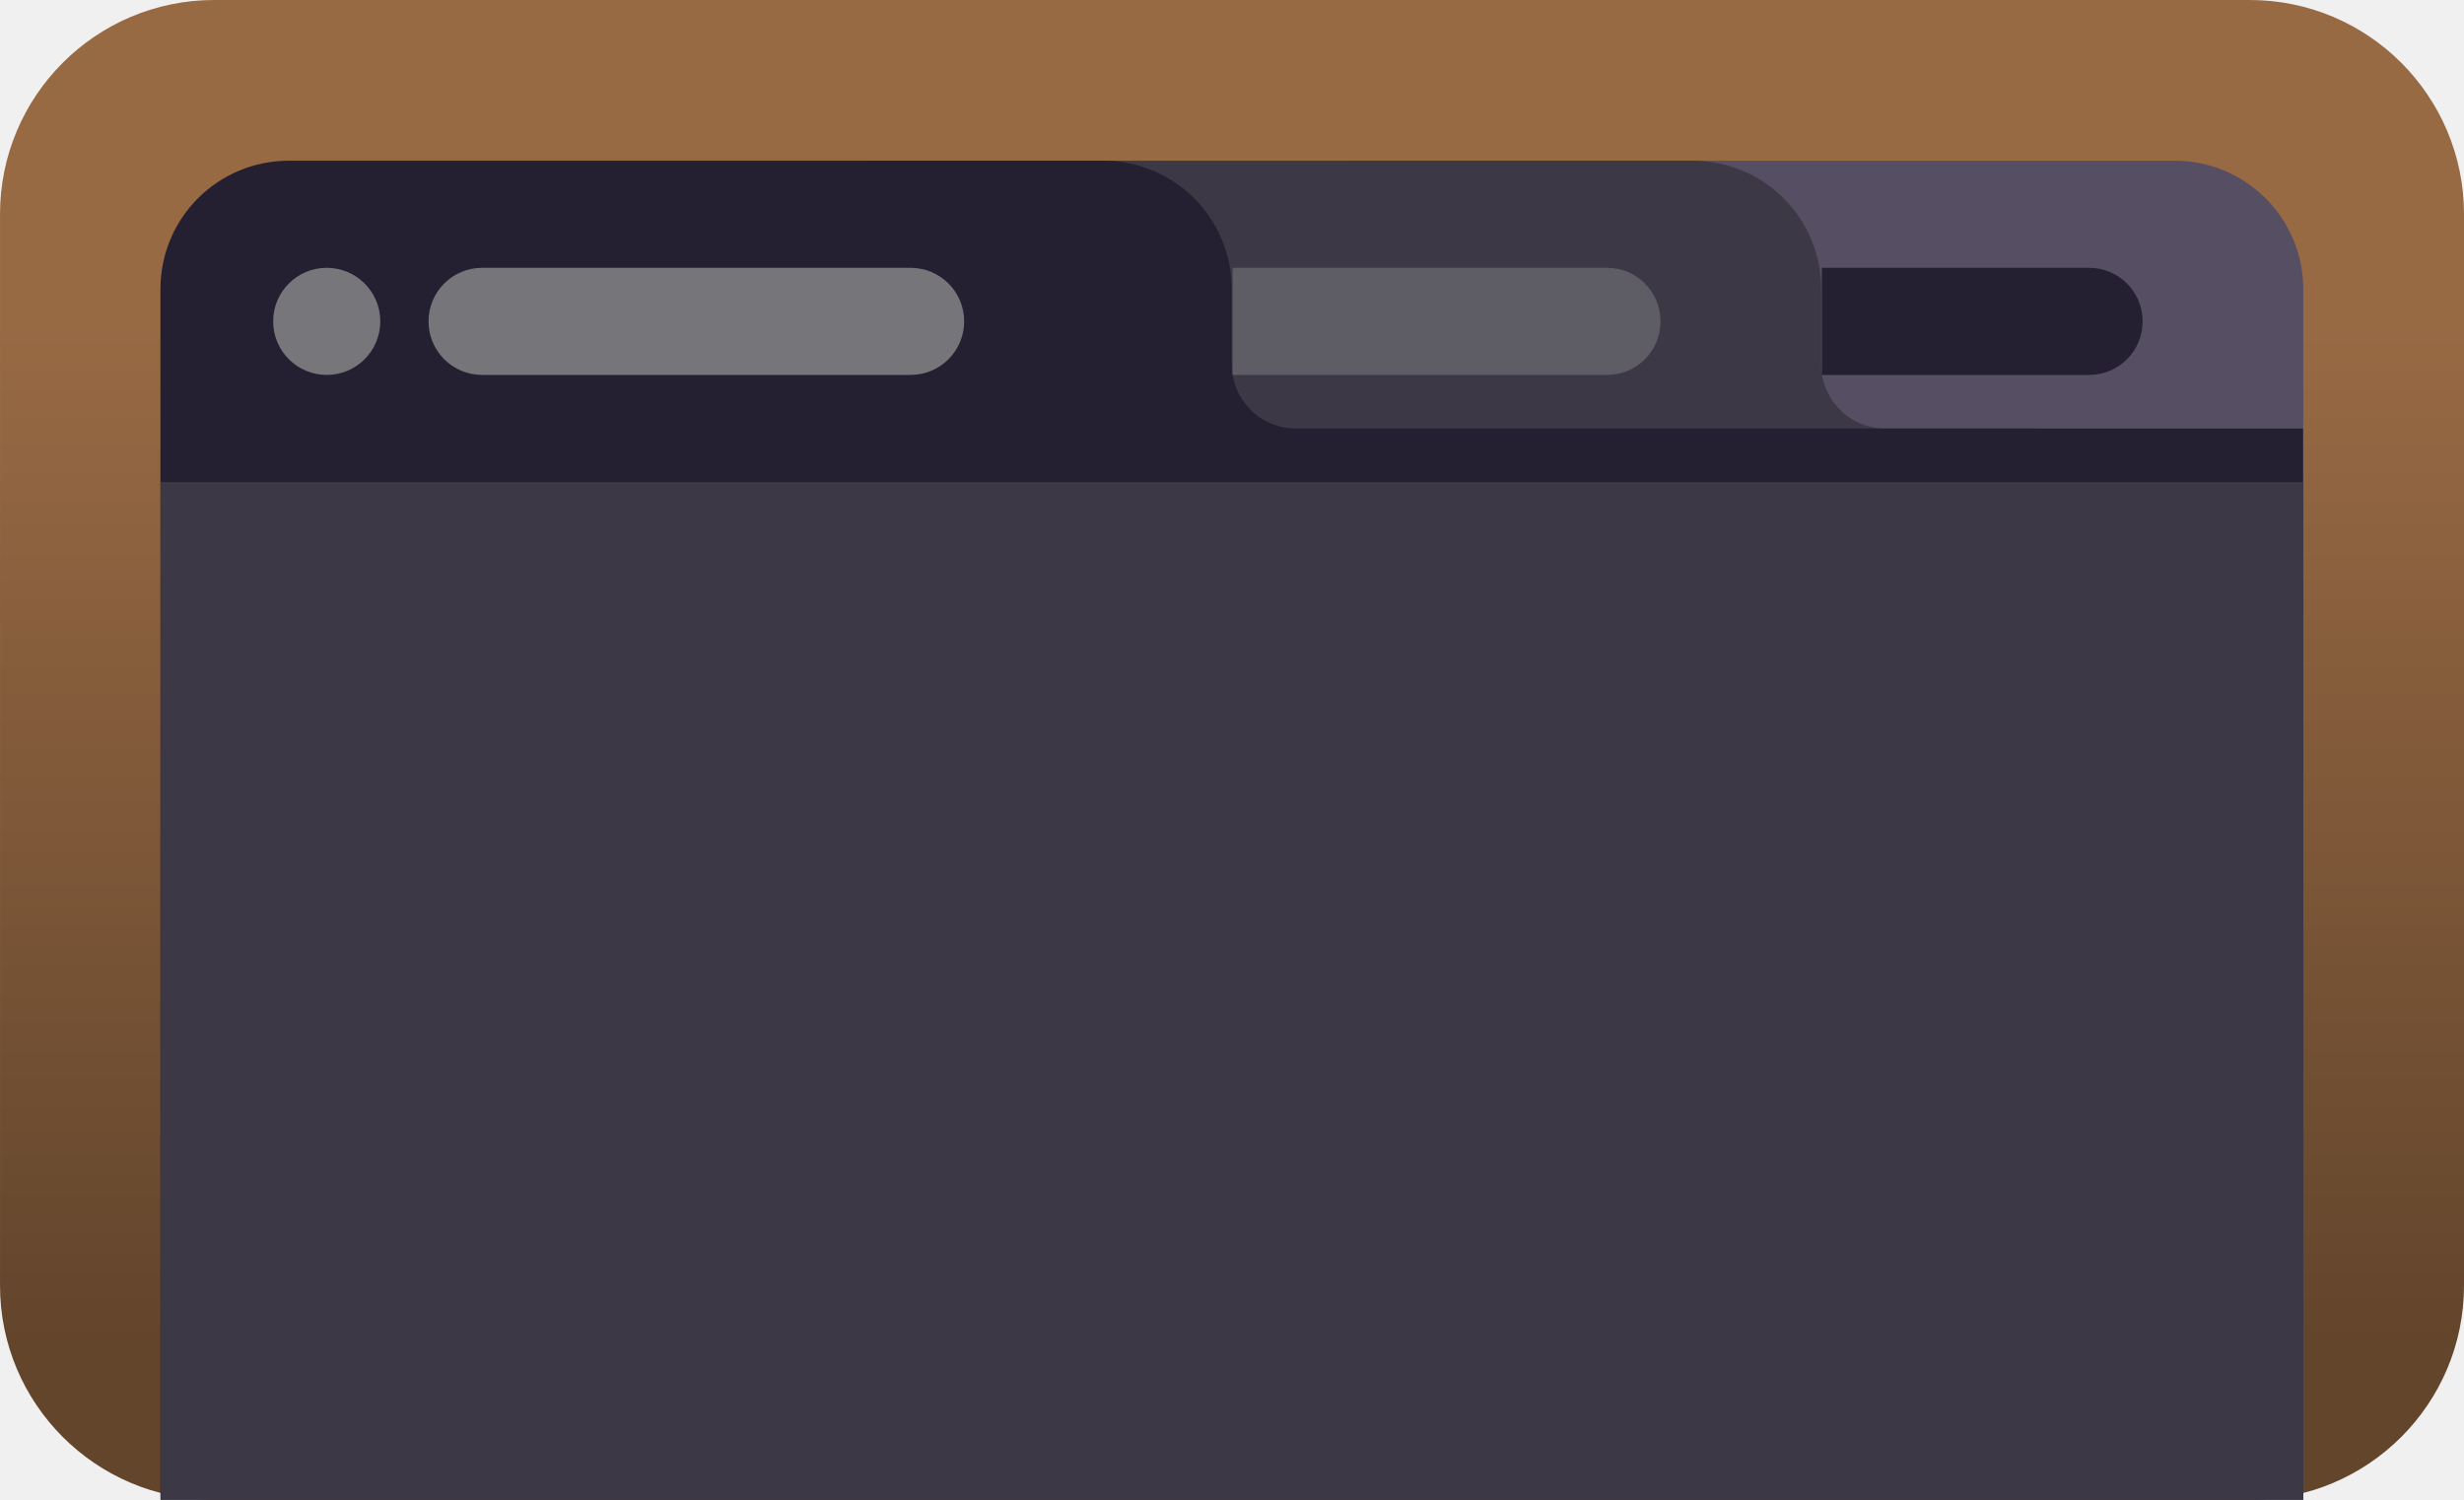
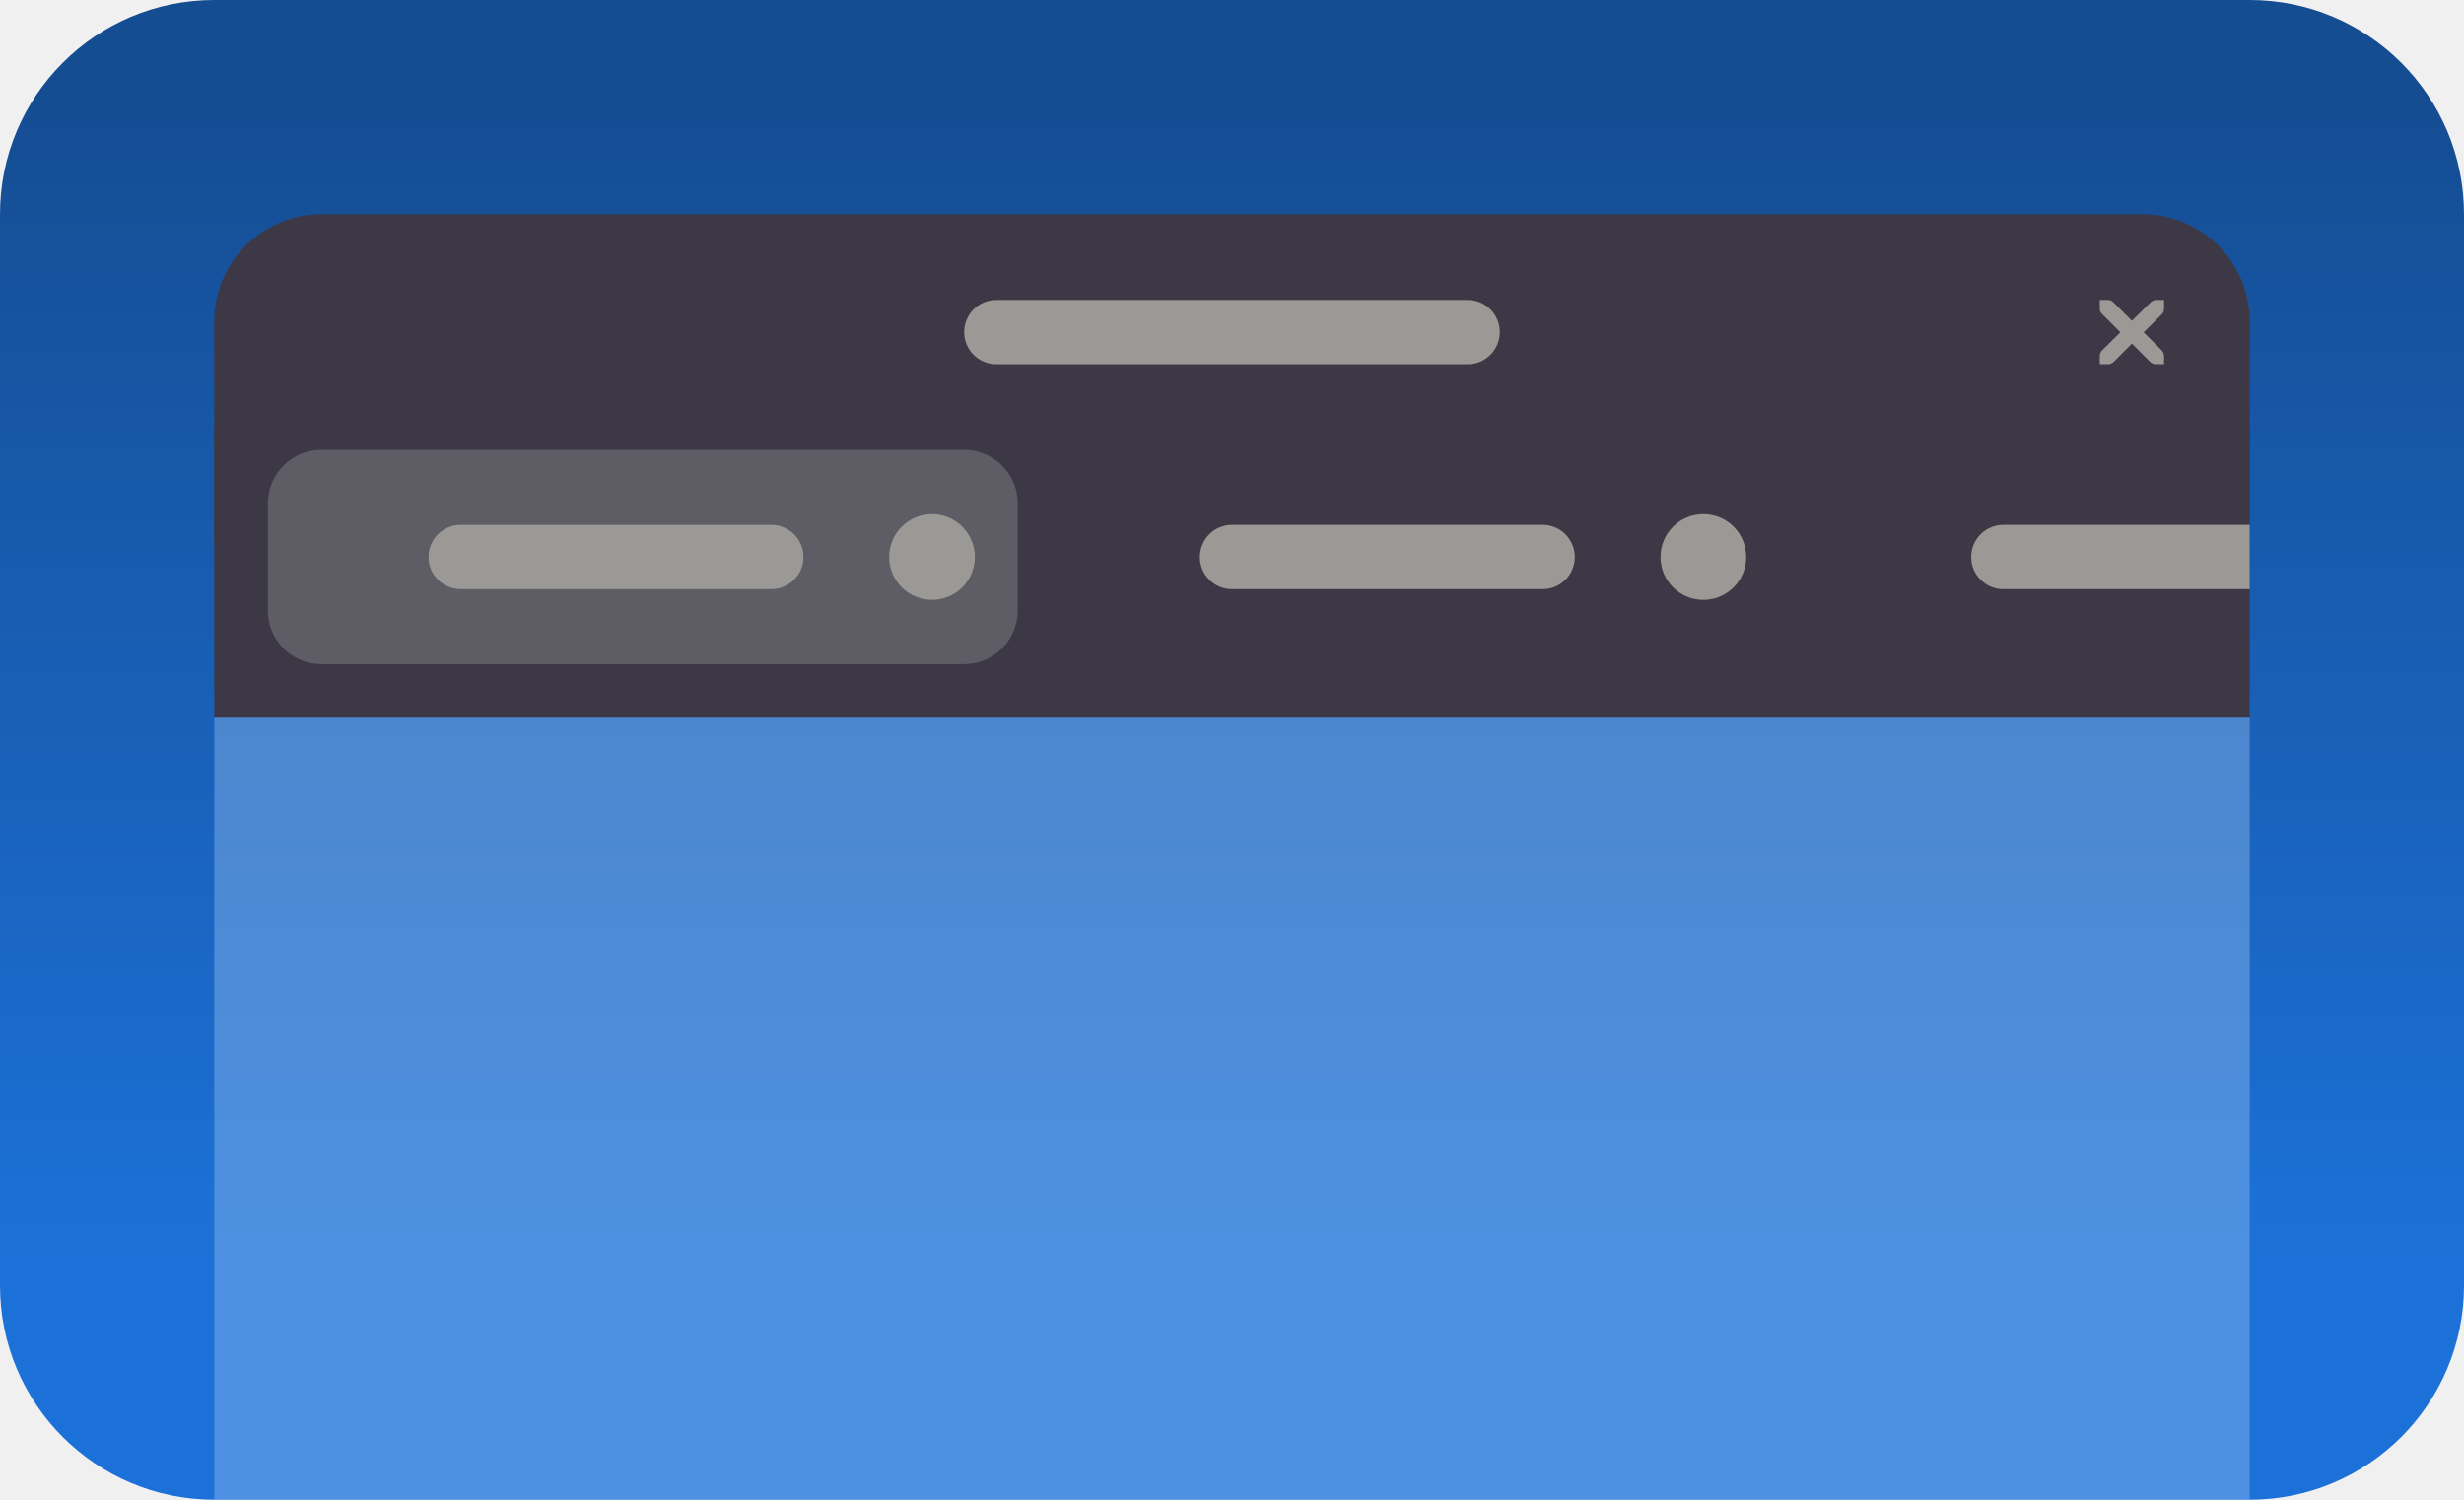
<svg xmlns="http://www.w3.org/2000/svg" xmlns:xlink="http://www.w3.org/1999/xlink" height="140" width="230" version="1.1" id="svg27891">
  <defs id="defs27895">
-     <linearGradient id="linearGradient3">
-       <stop style="stop-color:#986a44;stop-opacity:1;" offset="0" id="stop3" />
-       <stop style="stop-color:#63452c;stop-opacity:1" offset="1" id="stop4" />
+     <linearGradient id="linearGradient18">
+       <stop style="stop-color:#154d93;stop-opacity:1;" offset="0" id="stop17" />
+       <stop style="stop-color:#1c71d8;stop-opacity:1" offset="1" id="stop18" />
    </linearGradient>
-     <linearGradient xlink:href="#linearGradient3" id="linearGradient4" x1="220" y1="30" x2="220" y2="125" gradientUnits="userSpaceOnUse" />
+     <linearGradient xlink:href="#linearGradient18" id="linearGradient3-3" x1="120" y1="10" x2="120" y2="117.818" gradientUnits="userSpaceOnUse" gradientTransform="translate(-0.001)" />
+     <clipPath clipPathUnits="userSpaceOnUse" id="clipPath57-7">
+       <rect style="fill:#ffffff;fill-opacity:1;stroke-width:6;stroke-linecap:round;stroke-linejoin:round" id="rect58-5" width="190" height="120" x="20" y="20" rx="10" ry="10" />
+     </clipPath>
  </defs>
-   <rect style="font-variation-settings:normal;opacity:1;vector-effect:none;fill:url(#linearGradient4);fill-opacity:1;stroke:none;stroke-width:18;stroke-linecap:round;stroke-linejoin:miter;stroke-miterlimit:4;stroke-dasharray:none;stroke-dashoffset:26.4;stroke-opacity:1;-inkscape-stroke:none;stop-color:#000000;stop-opacity:1" width="230" height="140" x="0.001" ry="20" rx="20" id="rect27873" y="0" />
-   <g transform="translate(-2810 -430) scale(3.77953)" id="g27889">
-     <rect style="fill:#564f63;fill-opacity:1;stroke:none;stroke-width:4.762;stroke-linecap:round;stroke-dashoffset:26.4" width="26.458" height="29.104" x="773.906" y="-146.844" ry="3.175" rx="3.175" transform="scale(1 -1)" id="rect27875" />
-     <path style="fill:#3d3846;fill-opacity:1;stroke:none;stroke-width:4.763;stroke-linecap:round;stroke-dashoffset:26.4" d="M765.175 117.74a3.168 3.168 0 0 0-3.175 3.175v14.816a3.168 3.168 0 0 0 3.175 3.175h28.575v-14.552h-3.704c-.88 0-1.588-.708-1.588-1.587v-1.852a3.168 3.168 0 0 0-3.175-3.175z" id="path27879" />
-     <path style="fill:#241f31;fill-opacity:1;stroke:none;stroke-width:18;stroke-linecap:round;stroke-dashoffset:26.4" d="M2277 65c-6.648 0-12 5.352-12 12v113h200V90h-94c-3.324 0-6-2.676-6-6v-7c0-6.648-5.352-12-12-12z" transform="translate(148.167 100.542) scale(.26458)" id="path27881" />
-     <circle style="fill:#77767b;fill-opacity:1;stroke:none;stroke-width:1.058;stroke-linecap:round;stroke-linejoin:round;stroke-dashoffset:26.4;stroke-opacity:1" cx="751.548" cy="121.708" r="1.323" id="circle27883" />
-     <path style="fill:#3d3846;fill-opacity:1;stroke-width:1.058;stroke-linecap:round;stroke-linejoin:round;stroke-dashoffset:26.4" d="M747.448 125.677h52.917v25.135h-52.917z" id="path27887" />
+   <rect style="font-variation-settings:normal;vector-effect:none;fill:url(#linearGradient3-3);fill-opacity:1;stroke:none;stroke-width:18;stroke-linecap:round;stroke-linejoin:miter;stroke-miterlimit:4;stroke-dasharray:none;stroke-dashoffset:26.4;stroke-opacity:1;-inkscape-stroke:none;stop-color:#000000" width="230" height="140" x="0" ry="20" rx="20" id="rect27873-6" y="0" />
+   <g id="g2" transform="translate(-199,-4)">
+     <rect style="fill:#3d3846;fill-opacity:1;stroke-width:6;stroke-linecap:round;stroke-linejoin:round" id="rect1" width="190" height="27" x="219" y="44" />
+     <rect style="fill:#3d3846;fill-opacity:1;stroke-width:6;stroke-linecap:round;stroke-linejoin:round" id="rect23-5" width="190" height="40" x="219" y="24" rx="10" ry="10" />
+     <rect style="fill:#9a9996;fill-opacity:1;stroke-width:18;stroke-linecap:round;stroke-dashoffset:26.4;-inkscape-stroke:none;paint-order:markers stroke fill" id="rect35-6" width="50" height="6" x="289" y="32" rx="3" ry="3" />
+     <g id="g57-2" clip-path="url(#clipPath57-7)" transform="translate(199,6)">
+       <rect style="fill:#5e5c64;fill-opacity:1;stroke-width:6;stroke-linecap:round;stroke-linejoin:round" id="rect20-9" width="70" height="20" x="25" y="40" rx="5" ry="5" />
+       <rect style="fill:#9a9996;fill-opacity:1;stroke-width:18;stroke-linecap:round;stroke-dashoffset:26.4;-inkscape-stroke:none;paint-order:markers stroke fill" id="rect21-1" width="35" height="6" x="40" y="47" rx="3" ry="3" />
+       <rect style="fill:#9a9996;fill-opacity:1;stroke-width:18;stroke-linecap:round;stroke-dashoffset:26.4;-inkscape-stroke:none;paint-order:markers stroke fill" id="rect22-2" width="8" height="8" x="83" y="46" rx="5" ry="5" />
+       <rect style="fill:#9a9996;fill-opacity:1;stroke-width:18;stroke-linecap:round;stroke-dashoffset:26.4;-inkscape-stroke:none;paint-order:markers stroke fill" id="rect25-7" width="35" height="6" x="112" y="47" rx="3" ry="3" />
+       <rect style="fill:#9a9996;fill-opacity:1;stroke-width:18;stroke-linecap:round;stroke-dashoffset:26.4;-inkscape-stroke:none;paint-order:markers stroke fill" id="rect26-0" width="8" height="8" x="155" y="46" rx="5" ry="5" />
+       <rect style="fill:#9a9996;fill-opacity:1;stroke-width:18;stroke-linecap:round;stroke-dashoffset:26.4;-inkscape-stroke:none;paint-order:markers stroke fill" id="rect28-9" width="35" height="6" x="184" y="47" rx="3" ry="3" />
+       <rect style="fill:#ffffff;fill-opacity:0.989;stroke-width:18;stroke-linecap:round;stroke-dashoffset:26.4;-inkscape-stroke:none;paint-order:markers stroke fill" id="rect29-3" width="8" height="8" x="227" y="46" rx="5" ry="5" />
+     </g>
+     <rect style="fill:#99c1f1;fill-opacity:1;stroke-width:6;stroke-linecap:round;stroke-linejoin:round;opacity:0.4" id="rect30-6" width="190" height="73" x="219" y="71" />
+     <path d="m 395.003,32 h 0.771 a 0.794,0.794 0 0 1 0.516,0.233 l 1.712,1.713 1.734,-1.713 C 399.934,32.062 400.076,32.006 400.252,32 H 401 v 0.749 c 0,0.215 -0.028,0.414 -0.187,0.567 l -1.712,1.707 1.689,1.69 C 400.932,36.854 401,37.053 401,37.251 v 0.749 h -0.748 a 0.765,0.766 0 0 1 -0.538,-0.21 l -1.712,-1.713 -1.712,1.713 a 0.76,0.76 0 0 1 -0.538,0.21 h -0.748 V 37.251 c 0,-0.198 0.068,-0.397 0.21,-0.539 l 1.712,-1.69 -1.712,-1.713 a 0.68,0.681 0 0 1 -0.21,-0.561 z" style="line-height:normal;-inkscape-font-specification:'Andale Mono';text-indent:0;text-align:start;text-decoration-line:none;text-transform:none;fill:#9a9996;fill-opacity:1;stroke:none;stroke-width:1;marker:none" color="#bebebe" font-weight="400" font-family="'Andale Mono'" overflow="visible" fill="#2e3436" id="path6-5-0" />
  </g>
-   <rect style="fill:#77767b;fill-opacity:0.989;stroke-width:18;stroke-linecap:round;stroke-dashoffset:26.4;-inkscape-stroke:none;paint-order:markers stroke fill" id="rect1" width="50" height="10" x="40" y="25" rx="5" ry="5" />
-   <path id="rect2" style="fill:#5e5c64;fill-opacity:1;stroke-width:18;stroke-linecap:round;stroke-dashoffset:26.4;paint-order:markers stroke fill" d="M 115.056,25 H 150 c 2.77,0 5,2.23 5,5 0,2.77 -2.23,5 -5,5 h -34.944 z" />
-   <path id="path2" style="fill:#241f31;fill-opacity:1;stroke-width:18;stroke-linecap:round;stroke-dashoffset:26.4;paint-order:markers stroke fill" d="M 170.056,25 H 195 c 2.77,0 5,2.23 5,5 0,2.77 -2.23,5 -5,5 h -24.944 z" />
</svg>
